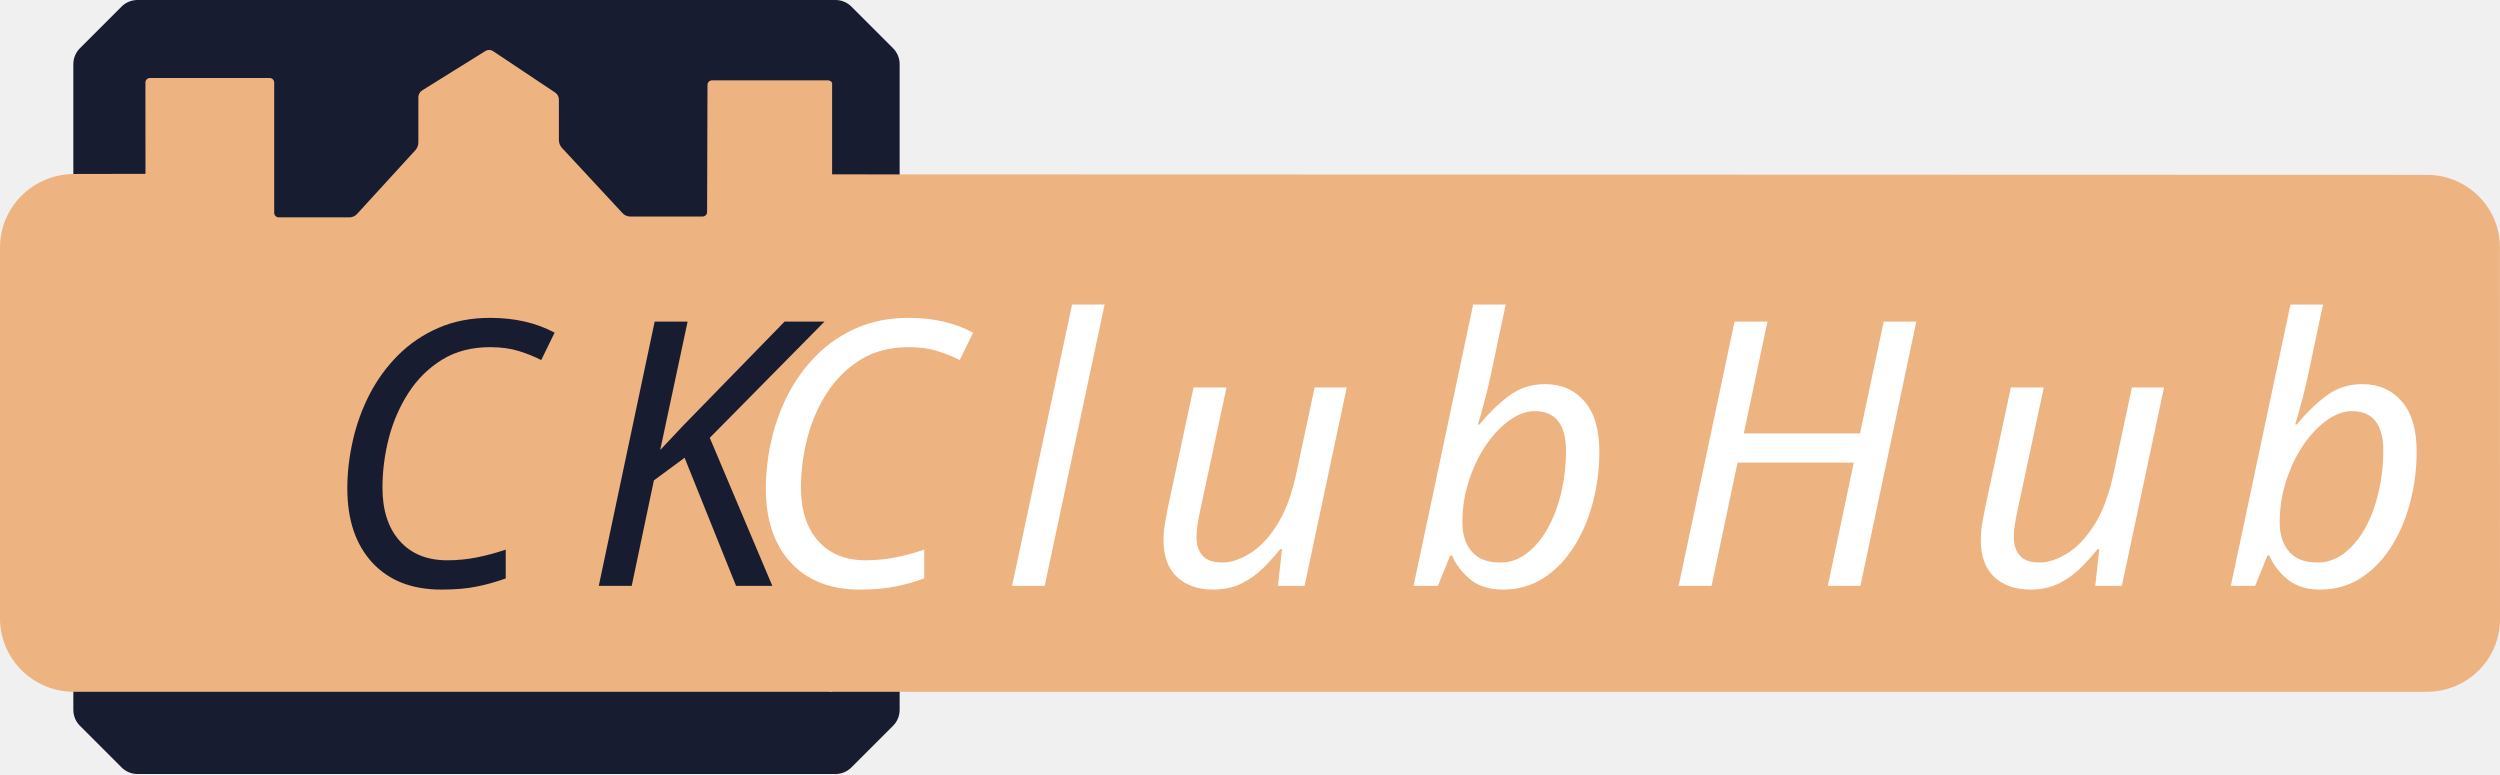
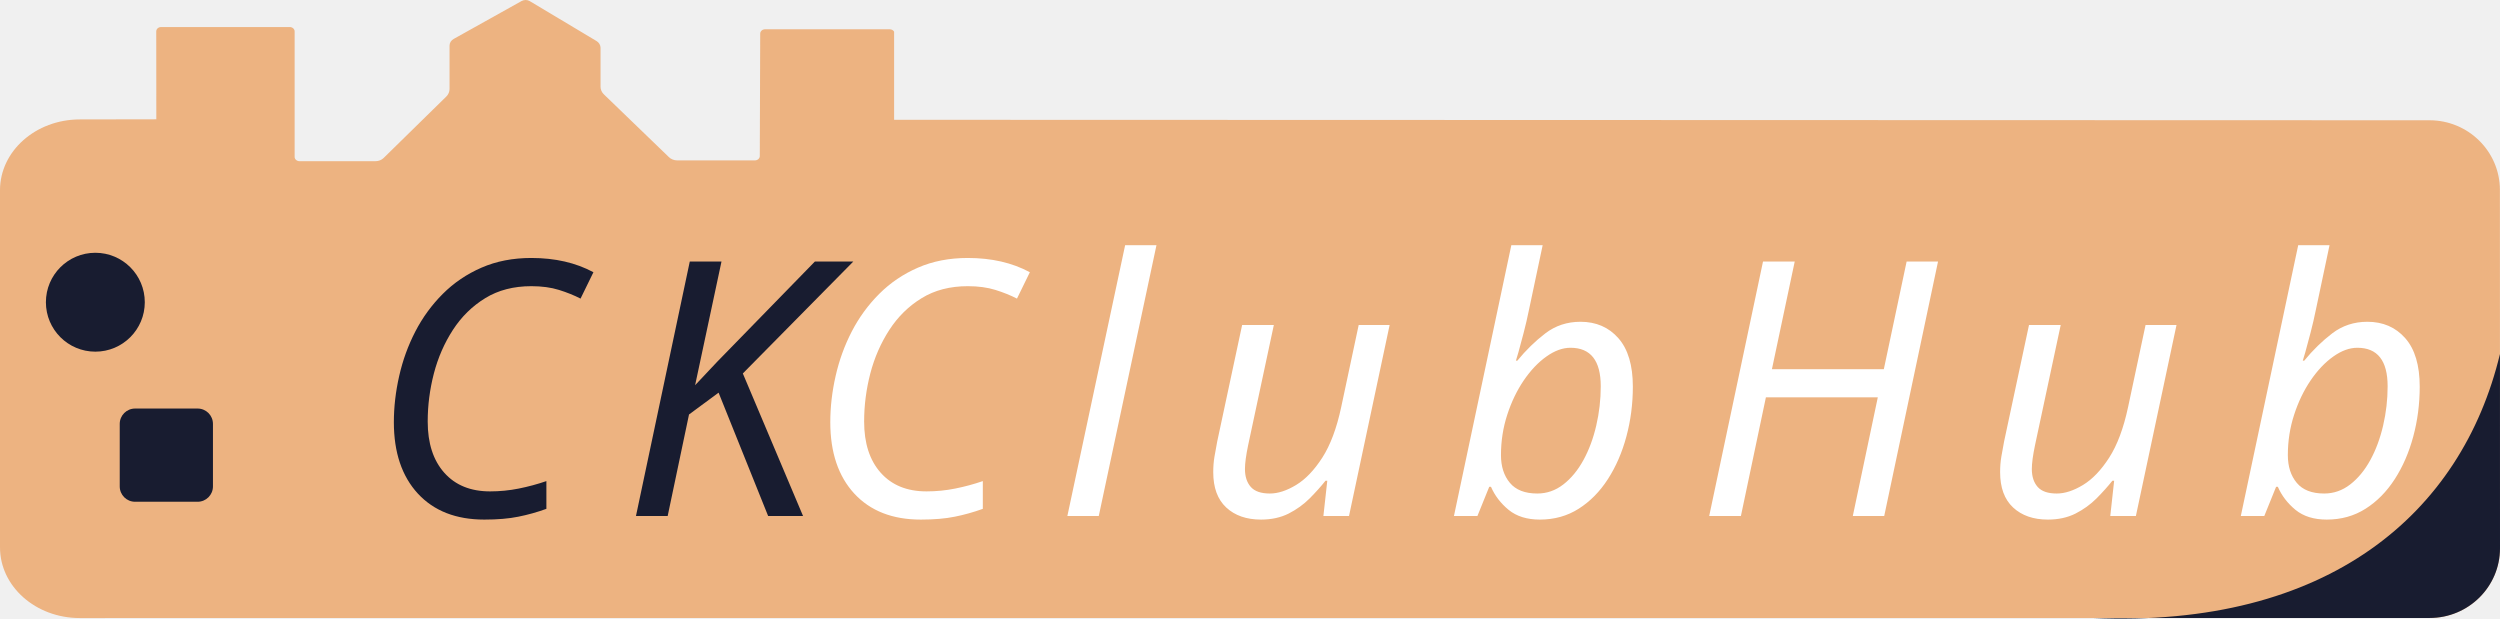
- <svg xmlns="http://www.w3.org/2000/svg" width="493.387mm" height="152.754mm" viewBox="0 0 493.387 152.754" version="1.1" id="svg1" xml:space="preserve">
+ <svg xmlns="http://www.w3.org/2000/svg" width="512.436mm" height="126.801mm" viewBox="0 0 512.436 126.801" version="1.1" id="svg1" xml:space="preserve">
  <defs id="defs1" />
-   <g id="layer3" transform="translate(-1078.821,-351.1424)">
-     <g id="rect16">
-       <path id="path34" style="fill:#181c30;stroke-linecap:square;stroke-linejoin:bevel;paint-order:stroke fill markers" d="m 1102.812,352.444 -8.216,8.216 a 4.443,4.443 112.5 0 0 -1.301,3.142 v 127.435 a 4.444,4.444 67.502 0 0 1.301,3.142 l 8.216,8.217 a 4.443,4.443 22.502 0 0 3.142,1.301 h 137.755 a 4.443,4.443 157.501 0 0 3.142,-1.301 l 8.218,-8.217 a 4.443,4.443 112.501 0 0 1.301,-3.142 v -127.435 a 4.443,4.443 67.497 0 0 -1.302,-3.142 l -8.217,-8.216 a 4.444,4.444 22.497 0 0 -3.142,-1.301 h -137.755 a 4.443,4.443 157.5 0 0 -3.142,1.301 z" />
-     </g>
-     <path id="path17" style="display:inline;fill:#edb381;fill-opacity:1;stroke:none;stroke-width:0.5;stroke-linecap:square;paint-order:stroke fill markers" d="m 645.071,115.133 390.704,-7.4e-4 a 17.877,17.877 134.993 0 0 17.877,-17.881 l -0.021,-91.851 a 17.89,17.89 45.002 0 0 -17.885,-17.886 l -390.544,-0.121 z" transform="matrix(0.8069253,0,0,0.7993963,721.9884,395.63)" />
-     <path id="path20" style="display:inline;fill:#edb381;fill-opacity:1;stroke:none;stroke-width:0.5;stroke-linecap:square;paint-order:stroke fill markers" d="m 561.01,-43.061 -15.442,9.721 c -0.586,0.369 -0.942,1.014 -0.942,1.707 v 11.137 c 7e-5,0.717 -0.266,1.408 -0.747,1.94 l -14.243,15.74 c -0.476,0.526 -1.152,0.826 -1.861,0.826 h -17.263 c -0.615,-4.63e-5 -1.114,-0.499 -1.114,-1.114 V -35.278 c 4e-5,-0.615 -0.499,-1.114 -1.114,-1.114 h -29.243 c -0.615,-2.26e-4 -1.114,0.499 -1.113,1.114 l 0.017,22.543 -17.439,0.034 A 18.146,18.146 134.944 0 0 442.396,5.445 l 0.001,91.592 a 18.11,18.11 44.997 0 0 18.112,18.11 l 185.218,-0.015 V -35.199 c -0.185,-0.375 -0.565,-0.614 -0.983,-0.62 H 616.393 c -0.616,-2.07e-4 -1.116,0.498 -1.118,1.114 l -0.095,31.396 c -0.002,0.615 -0.502,1.113 -1.117,1.113 h -17.663 c -0.71,1.302e-4 -1.387,-0.297 -1.867,-0.82 L 579.719,-19.135 c -0.485,-0.527 -0.754,-1.218 -0.754,-1.934 v -10.004 c 6e-5,-0.696 -0.346,-1.347 -0.923,-1.736 l -15.166,-10.222 c -0.561,-0.378 -1.293,-0.39 -1.866,-0.029 z" transform="matrix(0.8076535,0,0,0.7993963,721.5181,395.63)" />
-     <text xml:space="preserve" style="font-style:normal;font-variant:normal;font-weight:normal;font-stretch:normal;font-size:73.054px;line-height:0;font-family:Merriweather;-inkscape-font-specification:'Merriweather, @opsz=144,wght=600';font-variant-ligatures:normal;font-variant-caps:normal;font-variant-numeric:normal;font-variant-east-asian:normal;font-variation-settings:'opsz' 144, 'wght' 600;text-align:start;letter-spacing:9.007px;writing-mode:lr-tb;direction:rtl;text-anchor:start;fill:#181c30;fill-opacity:1;stroke-width:0.74;stroke-linecap:square;paint-order:stroke fill markers" x="1226.041" y="466.767" id="text21">
-       <tspan style="font-style:italic;font-variant:normal;font-weight:normal;font-stretch:normal;font-size:73.054px;font-family:Merriweather;-inkscape-font-specification:'Merriweather, @opsz=144,wght=600';font-variant-ligatures:normal;font-variant-caps:normal;font-variant-numeric:normal;font-variant-east-asian:normal;font-variation-settings:'opsz' 144, 'wght' 600;letter-spacing:9.007px;direction:rtl;fill:#181c30;fill-opacity:1;stroke-width:0.74" x="1235.048" y="466.767" id="tspan21">CK</tspan>
+   <g id="layer3" transform="translate(-1607.988,-360.9971)">
+     <path id="path46" style="display:inline;fill:#edb381;fill-opacity:1;stroke:none;stroke-width:0.5;stroke-linecap:square;paint-order:stroke fill markers" d="m 645.071,115.133 390.704,-7.4e-4 a 17.877,17.877 134.993 0 0 17.877,-17.881 l -0.021,-91.851 a 17.89,17.89 45.002 0 0 -17.885,-17.886 l -390.544,-0.121 z" transform="matrix(0.8069253,0,0,0.7993963,1270.205,395.63)" />
+     <path id="path47" style="display:inline;fill:#edb381;fill-opacity:1;stroke:none;stroke-width:0.5;stroke-linecap:square;paint-order:stroke fill markers" d="m 561.01,-43.061 -15.442,9.721 c -0.586,0.369 -0.942,1.014 -0.942,1.707 v 11.137 c 7e-5,0.717 -0.266,1.408 -0.747,1.94 l -14.243,15.74 c -0.476,0.526 -1.152,0.826 -1.861,0.826 h -17.263 c -0.615,-4.63e-5 -1.114,-0.499 -1.114,-1.114 V -35.278 c 4e-5,-0.615 -0.499,-1.114 -1.114,-1.114 h -29.243 c -0.615,-2.26e-4 -1.114,0.499 -1.113,1.114 l 0.017,22.543 -17.439,0.034 A 18.146,18.146 134.944 0 0 442.396,5.445 l 0.001,91.592 a 18.11,18.11 44.997 0 0 18.112,18.11 l 185.218,-0.015 V -35.199 c -0.185,-0.375 -0.565,-0.614 -0.983,-0.62 H 616.393 c -0.616,-2.07e-4 -1.116,0.498 -1.118,1.114 l -0.095,31.396 c -0.002,0.615 -0.502,1.113 -1.117,1.113 h -17.663 c -0.71,1.302e-4 -1.387,-0.297 -1.867,-0.82 L 579.719,-19.135 c -0.485,-0.527 -0.754,-1.218 -0.754,-1.934 v -10.004 c 6e-5,-0.696 -0.346,-1.347 -0.923,-1.736 l -15.166,-10.222 c -0.561,-0.378 -1.293,-0.39 -1.866,-0.029 z" transform="matrix(0.9013415,0,0,0.7993963,1209.238,395.63)" />
+     <text xml:space="preserve" style="font-style:normal;font-variant:normal;font-weight:normal;font-stretch:normal;font-size:73.054px;line-height:0;font-family:Merriweather;-inkscape-font-specification:'Merriweather, @opsz=144,wght=600';font-variant-ligatures:normal;font-variant-caps:normal;font-variant-numeric:normal;font-variant-east-asian:normal;font-variation-settings:'opsz' 144, 'wght' 600;text-align:start;letter-spacing:9.007px;writing-mode:lr-tb;direction:rtl;text-anchor:start;fill:#181c30;fill-opacity:1;stroke-width:0.74;stroke-linecap:square;paint-order:stroke fill markers" x="1767.394" y="466.767" id="text47">
+       <tspan style="font-style:italic;font-variant:normal;font-weight:normal;font-stretch:normal;font-size:73.054px;font-family:Merriweather;-inkscape-font-specification:'Merriweather, @opsz=144,wght=600';font-variant-ligatures:normal;font-variant-caps:normal;font-variant-numeric:normal;font-variant-east-asian:normal;font-variation-settings:'opsz' 144, 'wght' 600;letter-spacing:9.007px;direction:rtl;fill:#181c30;fill-opacity:1;stroke-width:0.74" x="1776.401" y="466.767" id="tspan47">CK</tspan>
    </text>
-     <text xml:space="preserve" style="font-style:normal;font-variant:normal;font-weight:normal;font-stretch:normal;font-size:73.054px;line-height:0;font-family:Merriweather;-inkscape-font-specification:'Merriweather, @opsz=144,wght=500';font-variant-ligatures:normal;font-variant-caps:normal;font-variant-numeric:normal;font-variant-east-asian:normal;font-variation-settings:'opsz' 144, 'wght' 500;text-align:start;letter-spacing:9.007px;writing-mode:lr-tb;direction:rtl;text-anchor:start;fill:#ffffff;fill-opacity:1;stroke-width:0.74;stroke-linecap:square;paint-order:stroke fill markers" x="1550.326" y="466.767" id="text22">
-       <tspan style="font-style:italic;font-variant:normal;font-weight:normal;font-stretch:normal;font-size:73.054px;font-family:Merriweather;-inkscape-font-specification:'Merriweather, @opsz=144,wght=500';font-variant-ligatures:normal;font-variant-caps:normal;font-variant-numeric:normal;font-variant-east-asian:normal;font-variation-settings:'opsz' 144, 'wght' 500;letter-spacing:9.007px;direction:rtl;fill:#ffffff;fill-opacity:1;stroke-width:0.74" x="1559.334" y="466.767" id="tspan22">ClubHub</tspan>
+     <text xml:space="preserve" style="font-style:normal;font-variant:normal;font-weight:normal;font-stretch:normal;font-size:73.054px;line-height:0;font-family:Merriweather;-inkscape-font-specification:'Merriweather, @opsz=144,wght=500';font-variant-ligatures:normal;font-variant-caps:normal;font-variant-numeric:normal;font-variant-east-asian:normal;font-variation-settings:'opsz' 144, 'wght' 500;text-align:start;letter-spacing:9.007px;writing-mode:lr-tb;direction:rtl;text-anchor:start;fill:#ffffff;fill-opacity:1;stroke-width:0.74;stroke-linecap:square;paint-order:stroke fill markers" x="2098.543" y="466.767" id="text48">
+       <tspan style="font-style:italic;font-variant:normal;font-weight:normal;font-stretch:normal;font-size:73.054px;font-family:Merriweather;-inkscape-font-specification:'Merriweather, @opsz=144,wght=500';font-variant-ligatures:normal;font-variant-caps:normal;font-variant-numeric:normal;font-variant-east-asian:normal;font-variation-settings:'opsz' 144, 'wght' 500;letter-spacing:9.007px;direction:rtl;fill:#ffffff;fill-opacity:1;stroke-width:0.74" x="2107.55" y="466.767" id="tspan48">ClubHub</tspan>
    </text>
+     <path id="path57" style="fill:#181c30;fill-opacity:1;stroke-width:0.14;stroke-linecap:square;paint-order:stroke fill markers" d="m 1637.667,422.944 a 10.135,10.135 0 0 1 -10.135,10.135 10.135,10.135 0 0 1 -10.135,-10.135 10.135,10.135 0 0 1 10.135,-10.135 10.135,10.135 0 0 1 10.135,10.135 z" />
+     <path id="path58" style="fill:#181c30;fill-opacity:1;stroke-width:0.134;stroke-linecap:square;paint-order:stroke fill markers" d="m 1635.683,444.736 h 12.802 c 1.747,0 3.154,1.407 3.154,3.154 v 12.802 c 0,1.747 -1.407,3.154 -3.154,3.154 h -12.802 c -1.747,0 -3.154,-1.407 -3.154,-3.154 v -12.802 c 0,-1.747 1.407,-3.154 3.154,-3.154 z" />
+     <path id="path61" style="display:inline;fill:#181c30;fill-opacity:1;stroke:none;stroke-width:0.402;stroke-linecap:square;paint-order:stroke fill markers" d="m 2120.416,433.557 c -7.851,32.704 -35.225,56.224 -83.537,54.109 h 69.12 c 7.968,1.5e-4 14.427,-6.4 14.425,-14.294 z" />
  </g>
</svg>
